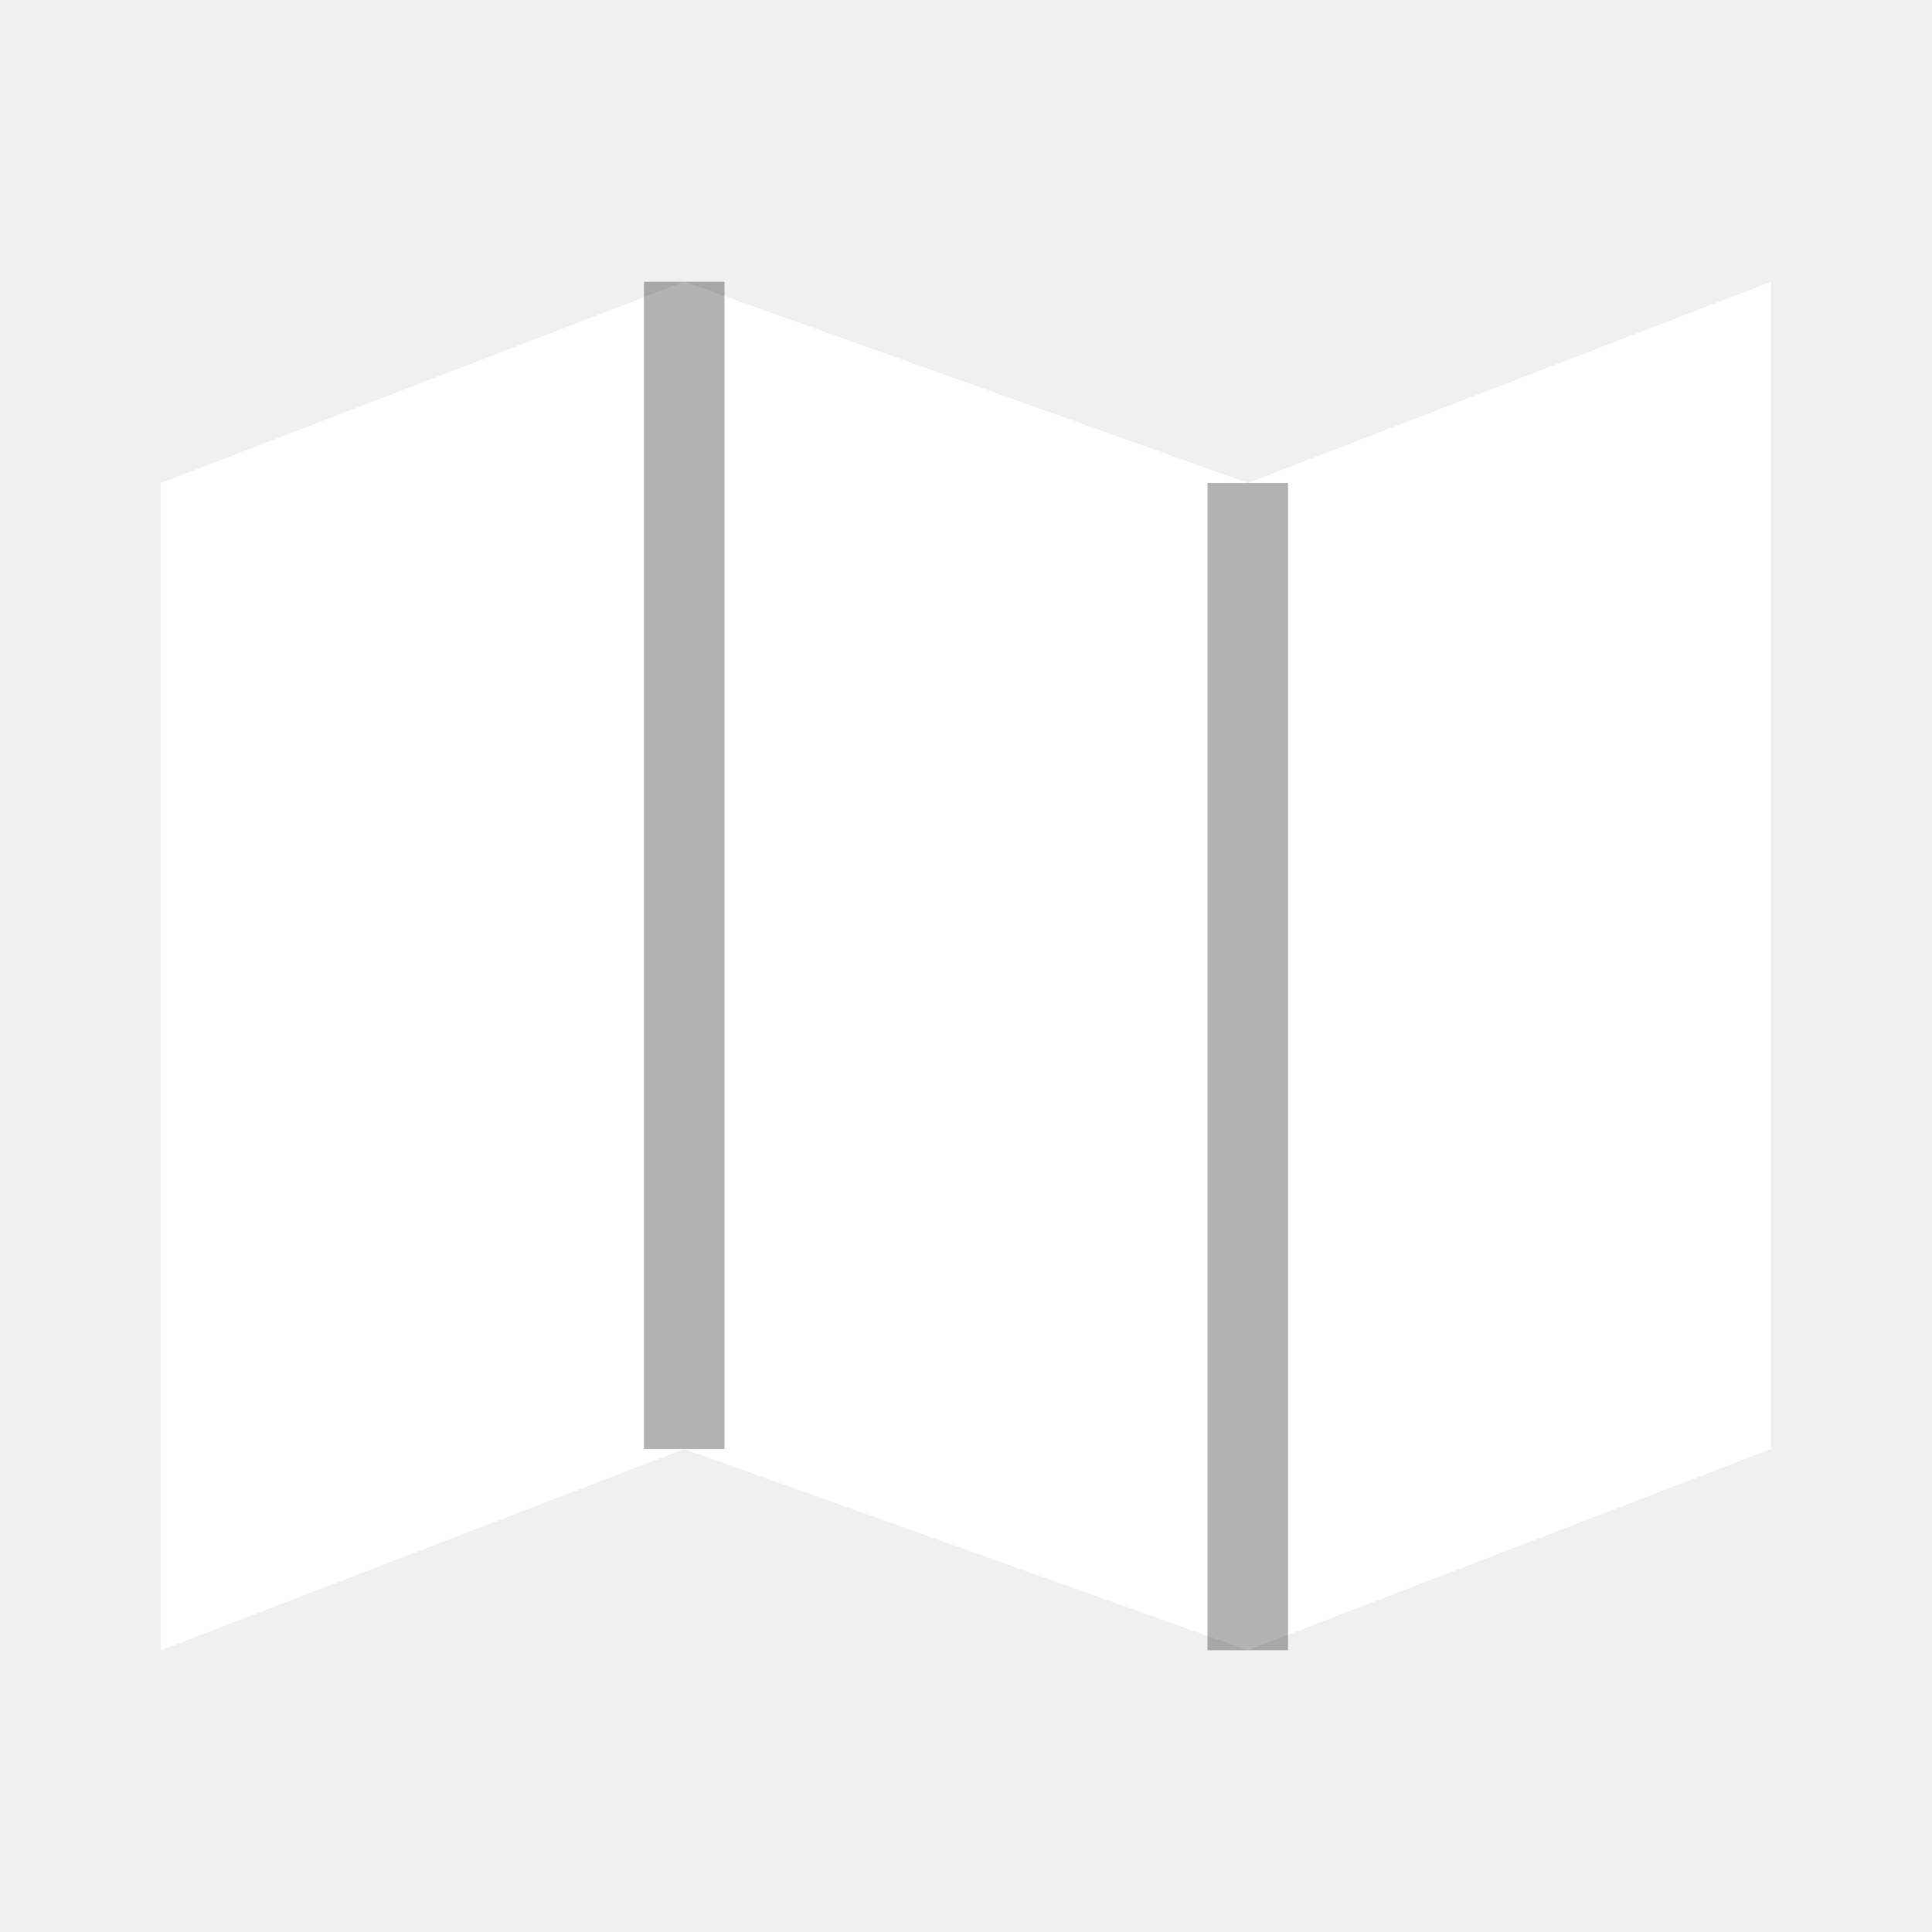
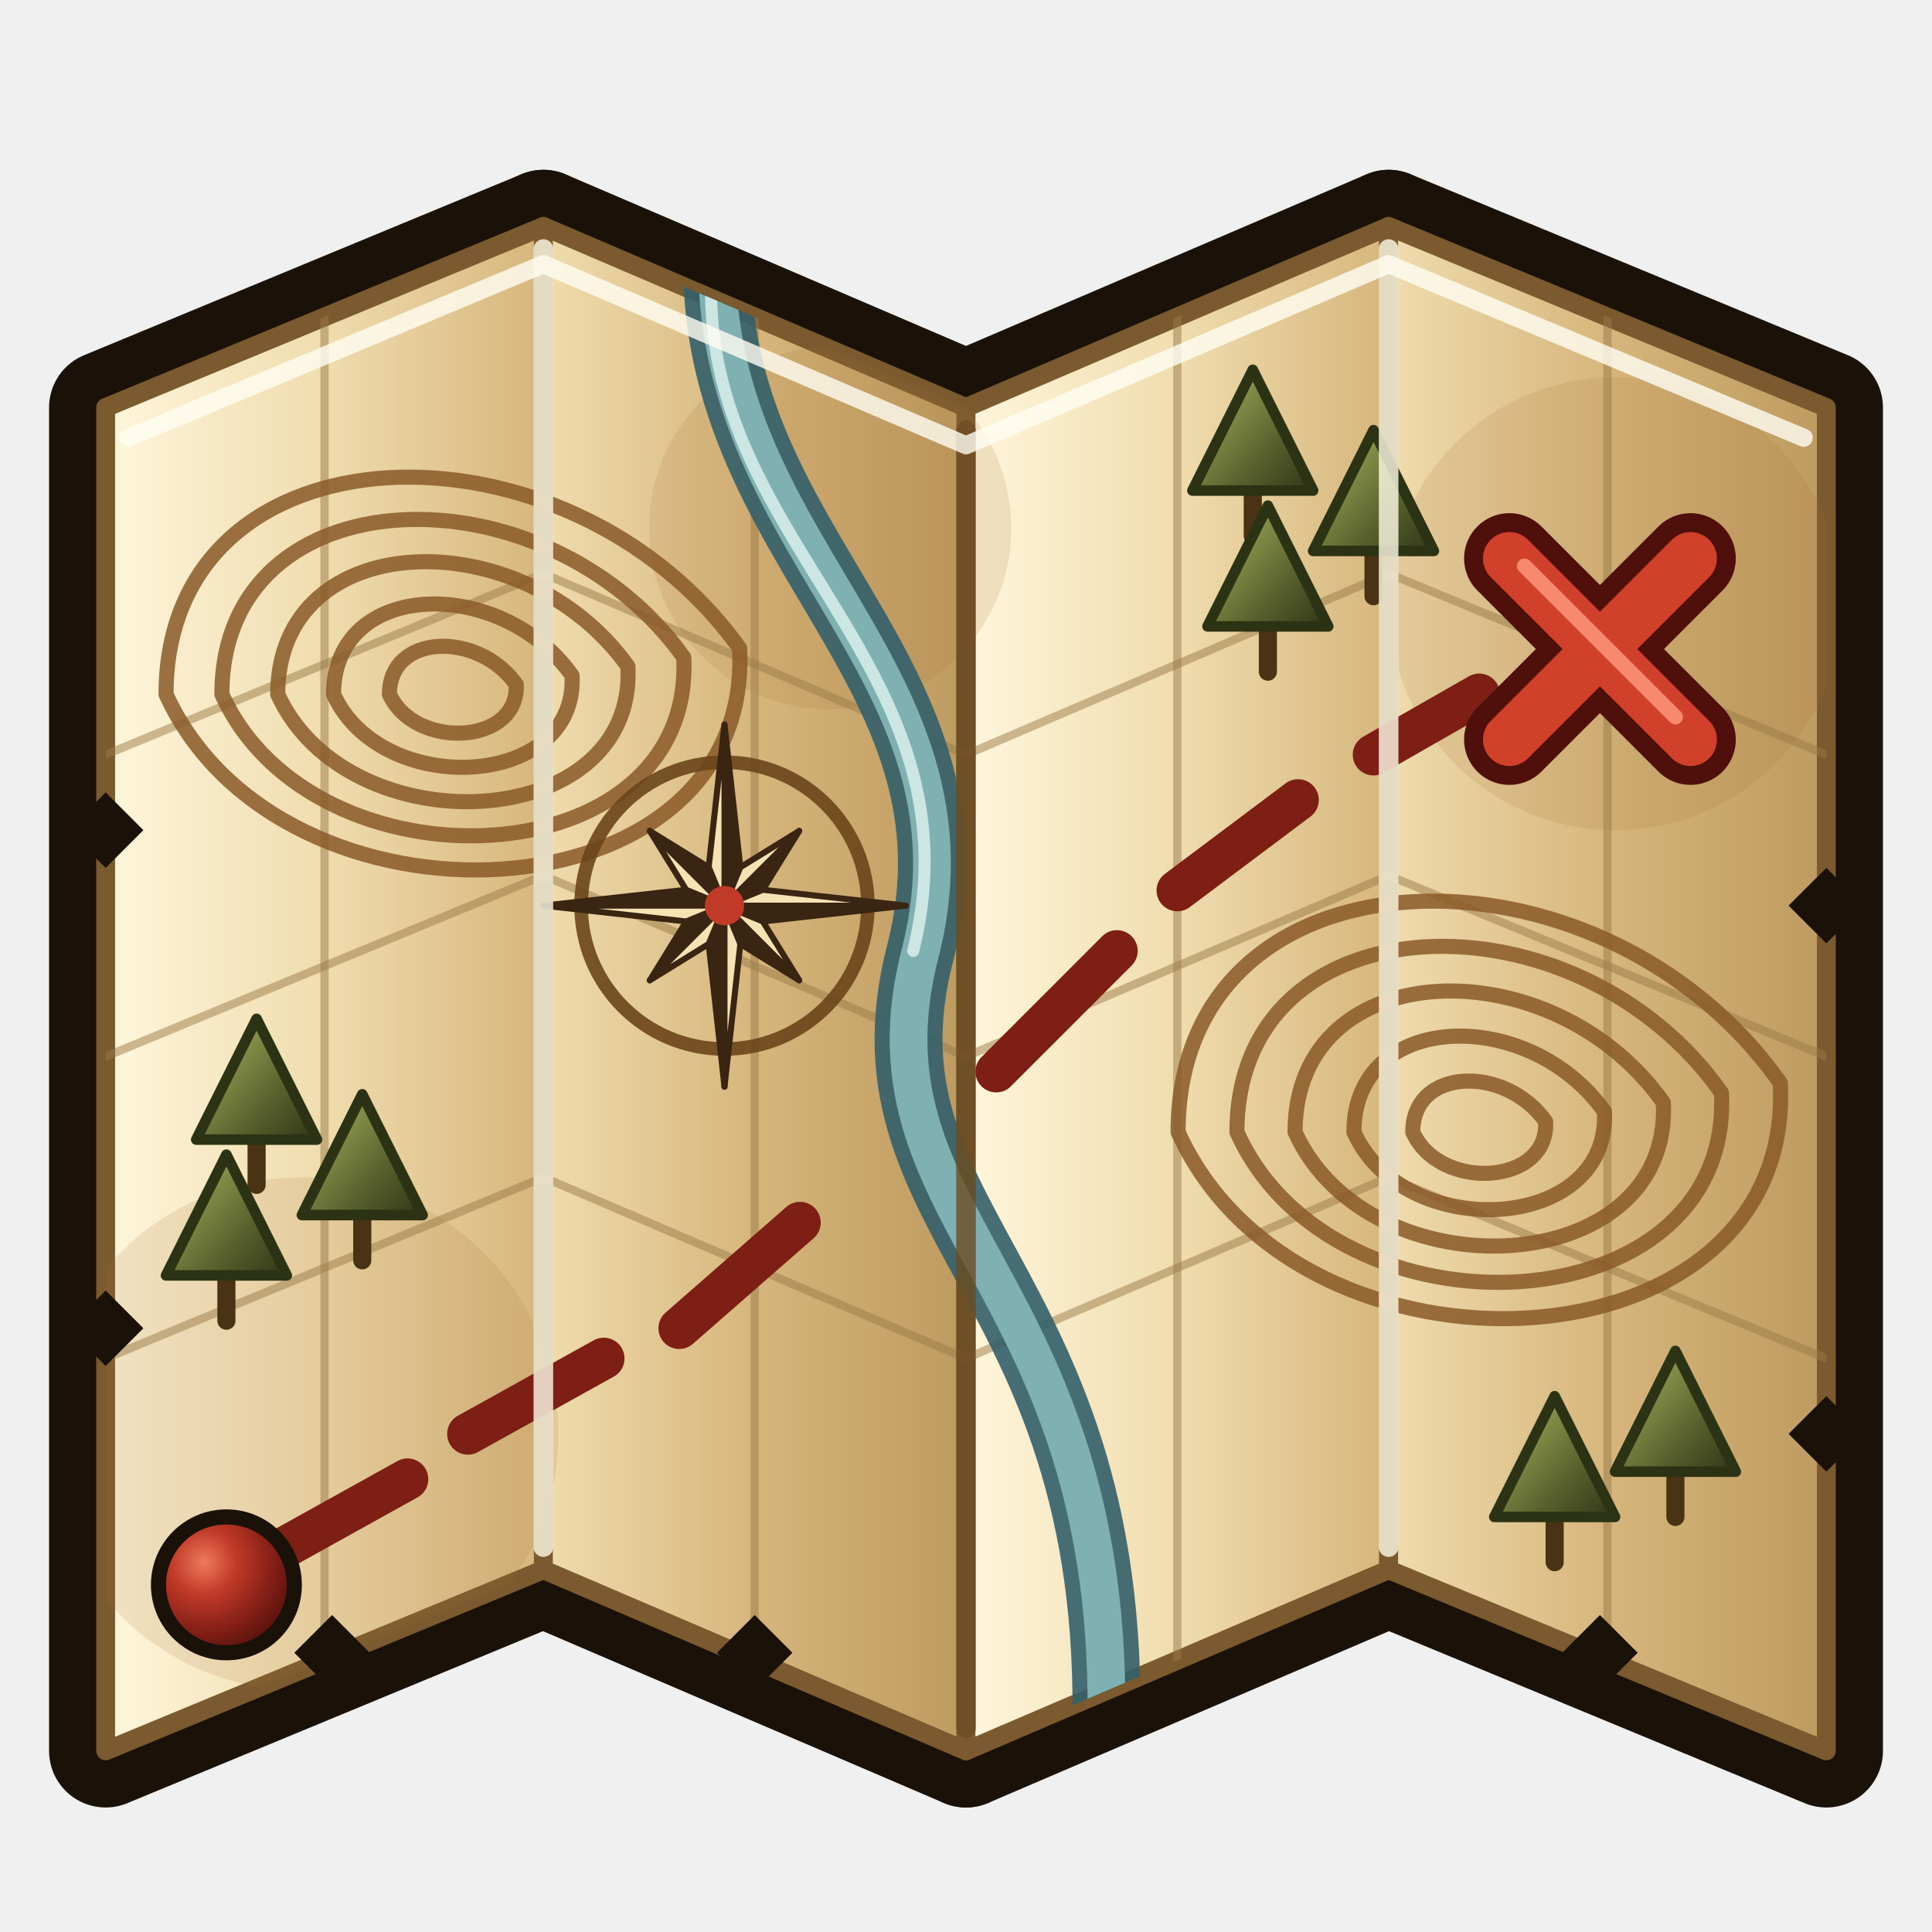
- <svg xmlns="http://www.w3.org/2000/svg" viewBox="0 0 96 96" width="96" height="96">
-   <g fill="#fff">
-     <path d="M8 24l26-10 28 10 26-10v58l-26 10-28-10-26 10z" />
+ <svg xmlns="http://www.w3.org/2000/svg" viewBox="0 0 256 256" width="256" height="256">
+   <defs>
+     <linearGradient id="g1" gradientUnits="userSpaceOnUse" x1="14" y1="0" x2="72" y2="0">
+       <stop offset="0" stop-color="#fff6dc" />
+       <stop offset="0.5" stop-color="#f0dcae" />
+       <stop offset="1" stop-color="#d6b67c" />
+     </linearGradient>
+     <linearGradient id="g2" gradientUnits="userSpaceOnUse" x1="72" y1="0" x2="128" y2="0">
+       <stop offset="0" stop-color="#f0dcae" />
+       <stop offset="0.5" stop-color="#d6b67c" />
+       <stop offset="1" stop-color="#bd9a60" />
+     </linearGradient>
+     <linearGradient id="g3" gradientUnits="userSpaceOnUse" x1="128" y1="0" x2="184" y2="0">
+       <stop offset="0" stop-color="#fff6dc" />
+       <stop offset="0.5" stop-color="#f0dcae" />
+       <stop offset="1" stop-color="#d6b67c" />
+     </linearGradient>
+     <linearGradient id="g4" gradientUnits="userSpaceOnUse" x1="184" y1="0" x2="242" y2="0">
+       <stop offset="0" stop-color="#f0dcae" />
+       <stop offset="0.5" stop-color="#d6b67c" />
+       <stop offset="1" stop-color="#bd9a60" />
+     </linearGradient>
+     <clipPath id="g5">
+       <path d="M14.00 54.00L72.00 30.00L128.00 54.00L184.00 30.00L242.00 54.00L242.00 232.00L184.00 208.00L128.00 232.00L72.00 208.00L14.00 232.00z" />
+     </clipPath>
+     <linearGradient id="g6" gradientUnits="userSpaceOnUse" x1="26" y1="136" x2="42" y2="150">
+       <stop offset="0" stop-color="#b4ba76" />
+       <stop offset="0.333" stop-color="#818b46" />
+       <stop offset="0.667" stop-color="#565f2c" />
+       <stop offset="1" stop-color="#33391a" />
+     </linearGradient>
+     <linearGradient id="g7" gradientUnits="userSpaceOnUse" x1="40" y1="146" x2="56" y2="160">
+       <stop offset="0" stop-color="#b4ba76" />
+       <stop offset="0.333" stop-color="#818b46" />
+       <stop offset="0.667" stop-color="#565f2c" />
+       <stop offset="1" stop-color="#33391a" />
+     </linearGradient>
+     <linearGradient id="g8" gradientUnits="userSpaceOnUse" x1="22" y1="154" x2="38" y2="168">
+       <stop offset="0" stop-color="#b4ba76" />
+       <stop offset="0.333" stop-color="#818b46" />
+       <stop offset="0.667" stop-color="#565f2c" />
+       <stop offset="1" stop-color="#33391a" />
+     </linearGradient>
+     <linearGradient id="g9" gradientUnits="userSpaceOnUse" x1="158" y1="50" x2="174" y2="64">
+       <stop offset="0" stop-color="#b4ba76" />
+       <stop offset="0.333" stop-color="#818b46" />
+       <stop offset="0.667" stop-color="#565f2c" />
+       <stop offset="1" stop-color="#33391a" />
+     </linearGradient>
+     <linearGradient id="g10" gradientUnits="userSpaceOnUse" x1="174" y1="58" x2="190" y2="72">
+       <stop offset="0" stop-color="#b4ba76" />
+       <stop offset="0.333" stop-color="#818b46" />
+       <stop offset="0.667" stop-color="#565f2c" />
+       <stop offset="1" stop-color="#33391a" />
+     </linearGradient>
+     <linearGradient id="g11" gradientUnits="userSpaceOnUse" x1="160" y1="68" x2="176" y2="82">
+       <stop offset="0" stop-color="#b4ba76" />
+       <stop offset="0.333" stop-color="#818b46" />
+       <stop offset="0.667" stop-color="#565f2c" />
+       <stop offset="1" stop-color="#33391a" />
+     </linearGradient>
+     <linearGradient id="g12" gradientUnits="userSpaceOnUse" x1="198" y1="186" x2="214" y2="200">
+       <stop offset="0" stop-color="#b4ba76" />
+       <stop offset="0.333" stop-color="#818b46" />
+       <stop offset="0.667" stop-color="#565f2c" />
+       <stop offset="1" stop-color="#33391a" />
+     </linearGradient>
+     <linearGradient id="g13" gradientUnits="userSpaceOnUse" x1="214" y1="180" x2="230" y2="194">
+       <stop offset="0" stop-color="#b4ba76" />
+       <stop offset="0.333" stop-color="#818b46" />
+       <stop offset="0.667" stop-color="#565f2c" />
+       <stop offset="1" stop-color="#33391a" />
+     </linearGradient>
+     <radialGradient id="g14" gradientUnits="userSpaceOnUse" cx="27" cy="207" r="13">
+       <stop offset="0" stop-color="#ee7a5c" />
+       <stop offset="0.333" stop-color="#c13a28" />
+       <stop offset="0.667" stop-color="#8a2118" />
+       <stop offset="1" stop-color="#54100c" />
+     </radialGradient>
+   </defs>
+   <g>
+     <g transform="translate(0.00 0.00) scale(1.0)">
+       <g fill="#1a1109" stroke="#1a1109" stroke-linejoin="round" stroke-linecap="round">
+         <path d="M14.00 54.00L72.00 30.00L72.00 208.00L14.00 232.00z" stroke-width="15" />
+         <path d="M72.00 30.00L128.00 54.00L128.00 232.00L72.00 208.00z" stroke-width="15" />
+         <path d="M128.00 54.00L184.00 30.00L184.00 208.00L128.00 232.00z" stroke-width="15" />
+         <path d="M184.00 30.00L242.00 54.00L242.00 232.00L184.00 208.00z" stroke-width="15" />
+       </g>
+       <path d="M14.00 54.00L72.00 30.00L72.00 208.00L14.00 232.00z" fill="url(#g1)" stroke="#7a5a2e" stroke-width="2.5" stroke-linejoin="round" />
+       <path d="M72.00 30.00L128.00 54.00L128.00 232.00L72.00 208.00z" fill="url(#g2)" stroke="#7a5a2e" stroke-width="2.5" stroke-linejoin="round" />
+       <path d="M128.00 54.00L184.00 30.00L184.00 208.00L128.00 232.00z" fill="url(#g3)" stroke="#7a5a2e" stroke-width="2.5" stroke-linejoin="round" />
+       <path d="M184.00 30.00L242.00 54.00L242.00 232.00L184.00 208.00z" fill="url(#g4)" stroke="#7a5a2e" stroke-width="2.5" stroke-linejoin="round" />
+       <g clip-path="url(#g5)">
+         <path d="M6.00 190.00a34.00 34.00 0 1 0 68.00 0a34.00 34.00 0 1 0 -68.00 0z" fill="#a5763a" fill-opacity="0.16" />
+       </g>
+       <g clip-path="url(#g5)">
+         <path d="M184.00 80.00a30.00 30.00 0 1 0 60.00 0a30.00 30.00 0 1 0 -60.00 0z" fill="#a5763a" fill-opacity="0.16" />
+       </g>
+       <g clip-path="url(#g5)">
+         <path d="M86.00 70.00a24.00 24.00 0 1 0 48.00 0a24.00 24.00 0 1 0 -48.00 0z" fill="#a5763a" fill-opacity="0.16" />
+       </g>
+       <g clip-path="url(#g5)">
+         <path d="M43 30V236" fill="none" stroke="#9a7a48" stroke-width="1.1" stroke-linecap="round" stroke-linejoin="round" stroke-opacity="0.5" />
+       </g>
+       <g clip-path="url(#g5)">
+         <path d="M100 30V236" fill="none" stroke="#9a7a48" stroke-width="1.1" stroke-linecap="round" stroke-linejoin="round" stroke-opacity="0.5" />
+       </g>
+       <g clip-path="url(#g5)">
+         <path d="M156 30V236" fill="none" stroke="#9a7a48" stroke-width="1.1" stroke-linecap="round" stroke-linejoin="round" stroke-opacity="0.5" />
+       </g>
+       <g clip-path="url(#g5)">
+         <path d="M213 30V236" fill="none" stroke="#9a7a48" stroke-width="1.1" stroke-linecap="round" stroke-linejoin="round" stroke-opacity="0.5" />
+       </g>
+       <g clip-path="url(#g5)">
+         <path d="M14 100L72 76L128 100L184 76L242 100" fill="none" stroke="#9a7a48" stroke-width="1.1" stroke-linecap="round" stroke-linejoin="round" stroke-opacity="0.5" />
+       </g>
+       <g clip-path="url(#g5)">
+         <path d="M14 140L72 116L128 140L184 116L242 140" fill="none" stroke="#9a7a48" stroke-width="1.1" stroke-linecap="round" stroke-linejoin="round" stroke-opacity="0.5" />
+       </g>
+       <g clip-path="url(#g5)">
+         <path d="M14 180L72 156L128 180L184 156L242 180" fill="none" stroke="#9a7a48" stroke-width="1.1" stroke-linecap="round" stroke-linejoin="round" stroke-opacity="0.5" />
+       </g>
+       <g clip-path="url(#g5)">
+         <path d="M22.0 92.0C22.0 55.5 75.2 54.0 98.0 85.9C99.9 122.4 37.2 125.4 22.0 92.0z" fill="none" stroke="#8a5a28" stroke-width="2" stroke-linecap="round" stroke-linejoin="round" stroke-opacity="0.85" />
+       </g>
+       <g clip-path="url(#g5)">
+         <path d="M29.4 92.0C29.4 62.6 72.2 61.4 90.6 87.1C92.1 116.5 41.6 118.9 29.4 92.0z" fill="none" stroke="#8a5a28" stroke-width="2" stroke-linecap="round" stroke-linejoin="round" stroke-opacity="0.85" />
+       </g>
+       <g clip-path="url(#g5)">
+         <path d="M36.8 92.0C36.8 69.7 69.3 68.8 83.2 88.3C84.4 110.6 46.1 112.4 36.8 92.0z" fill="none" stroke="#8a5a28" stroke-width="2" stroke-linecap="round" stroke-linejoin="round" stroke-opacity="0.85" />
+       </g>
+       <g clip-path="url(#g5)">
+         <path d="M44.2 92.0C44.2 76.8 66.3 76.2 75.8 89.5C76.6 104.6 50.5 105.9 44.2 92.0z" fill="none" stroke="#8a5a28" stroke-width="2" stroke-linecap="round" stroke-linejoin="round" stroke-opacity="0.85" />
+       </g>
+       <g clip-path="url(#g5)">
+         <path d="M51.6 92.0C51.6 83.9 63.4 83.6 68.4 90.7C68.8 98.7 55.0 99.4 51.6 92.0z" fill="none" stroke="#8a5a28" stroke-width="2" stroke-linecap="round" stroke-linejoin="round" stroke-opacity="0.85" />
+       </g>
+       <g clip-path="url(#g5)">
+         <path d="M156.1 150.0C156.1 111.2 212.0 109.6 235.9 143.5C237.9 182.3 172.1 185.5 156.1 150.0z" fill="none" stroke="#8a5a28" stroke-width="2" stroke-linecap="round" stroke-linejoin="round" stroke-opacity="0.85" />
+       </g>
+       <g clip-path="url(#g5)">
+         <path d="M163.9 150.0C163.9 118.8 208.9 117.5 228.1 144.8C229.7 176.0 176.7 178.6 163.9 150.0z" fill="none" stroke="#8a5a28" stroke-width="2" stroke-linecap="round" stroke-linejoin="round" stroke-opacity="0.85" />
+       </g>
+       <g clip-path="url(#g5)">
+         <path d="M171.6 150.0C171.6 126.3 205.7 125.3 220.4 146.1C221.6 169.7 181.4 171.7 171.6 150.0z" fill="none" stroke="#8a5a28" stroke-width="2" stroke-linecap="round" stroke-linejoin="round" stroke-opacity="0.85" />
+       </g>
+       <g clip-path="url(#g5)">
+         <path d="M179.4 150.0C179.4 133.9 202.6 133.2 212.6 147.3C213.4 163.4 186.0 164.8 179.4 150.0z" fill="none" stroke="#8a5a28" stroke-width="2" stroke-linecap="round" stroke-linejoin="round" stroke-opacity="0.85" />
+       </g>
+       <g clip-path="url(#g5)">
+         <path d="M187.2 150.0C187.2 141.4 199.5 141.1 204.8 148.6C205.3 157.1 190.7 157.9 187.2 150.0z" fill="none" stroke="#8a5a28" stroke-width="2" stroke-linecap="round" stroke-linejoin="round" stroke-opacity="0.85" />
+       </g>
+       <g clip-path="url(#g5)">
+         <path d="M96 24C88 70 132 86 122 126C112 164 152 170 146 240" fill="none" stroke="#33606b" stroke-width="9" stroke-linecap="round" stroke-linejoin="round" stroke-opacity="0.9" />
+       </g>
+       <g clip-path="url(#g5)">
+         <path d="M96 24C88 70 132 86 122 126C112 164 152 170 146 240" fill="none" stroke="#7fb0b2" stroke-width="5" stroke-linecap="round" stroke-linejoin="round" />
+       </g>
+       <g clip-path="url(#g5)">
+         <path d="M95 30C88 70 131 86 121 126" fill="none" stroke="#d5ecea" stroke-width="1.6" stroke-linecap="round" stroke-linejoin="round" stroke-opacity="0.9" />
+       </g>
+       <path d="M34 150v7" fill="none" stroke="#4a3214" stroke-width="2.4" stroke-linecap="round" stroke-linejoin="round" />
+       <path d="M34 135L42 151H26z" fill="url(#g6)" stroke="#2c3314" stroke-width="1.4" stroke-linejoin="round" />
+       <path d="M48 160v7" fill="none" stroke="#4a3214" stroke-width="2.4" stroke-linecap="round" stroke-linejoin="round" />
+       <path d="M48 145L56 161H40z" fill="url(#g7)" stroke="#2c3314" stroke-width="1.4" stroke-linejoin="round" />
+       <path d="M30 168v7" fill="none" stroke="#4a3214" stroke-width="2.4" stroke-linecap="round" stroke-linejoin="round" />
+       <path d="M30 153L38 169H22z" fill="url(#g8)" stroke="#2c3314" stroke-width="1.4" stroke-linejoin="round" />
+       <path d="M166 64v7" fill="none" stroke="#4a3214" stroke-width="2.4" stroke-linecap="round" stroke-linejoin="round" />
+       <path d="M166 49L174 65H158z" fill="url(#g9)" stroke="#2c3314" stroke-width="1.4" stroke-linejoin="round" />
+       <path d="M182 72v7" fill="none" stroke="#4a3214" stroke-width="2.4" stroke-linecap="round" stroke-linejoin="round" />
+       <path d="M182 57L190 73H174z" fill="url(#g10)" stroke="#2c3314" stroke-width="1.4" stroke-linejoin="round" />
+       <path d="M168 82v7" fill="none" stroke="#4a3214" stroke-width="2.4" stroke-linecap="round" stroke-linejoin="round" />
+       <path d="M168 67L176 83H160z" fill="url(#g11)" stroke="#2c3314" stroke-width="1.4" stroke-linejoin="round" />
+       <path d="M206 200v7" fill="none" stroke="#4a3214" stroke-width="2.4" stroke-linecap="round" stroke-linejoin="round" />
+       <path d="M206 185L214 201H198z" fill="url(#g12)" stroke="#2c3314" stroke-width="1.4" stroke-linejoin="round" />
+       <path d="M222 194v7" fill="none" stroke="#4a3214" stroke-width="2.4" stroke-linecap="round" stroke-linejoin="round" />
+       <path d="M222 179L230 195H214z" fill="url(#g13)" stroke="#2c3314" stroke-width="1.4" stroke-linejoin="round" />
+       <path d="M36 206L54 196" fill="none" stroke="#7d1f14" stroke-width="5.5" stroke-linecap="round" stroke-linejoin="round" />
+       <path d="M62 190L80 180" fill="none" stroke="#7d1f14" stroke-width="5.5" stroke-linecap="round" stroke-linejoin="round" />
+       <path d="M90 176L106 162" fill="none" stroke="#7d1f14" stroke-width="5.5" stroke-linecap="round" stroke-linejoin="round" />
+       <path d="M132 142L148 126" fill="none" stroke="#7d1f14" stroke-width="5.5" stroke-linecap="round" stroke-linejoin="round" />
+       <path d="M156 118L172 106" fill="none" stroke="#7d1f14" stroke-width="5.5" stroke-linecap="round" stroke-linejoin="round" />
+       <path d="M182 100L196 92" fill="none" stroke="#7d1f14" stroke-width="5.5" stroke-linecap="round" stroke-linejoin="round" />
+       <path d="M200 74L224 98M224 74L200 98" fill="none" stroke="#4f0f0a" stroke-width="12" stroke-linecap="round" stroke-linejoin="round" />
+       <path d="M200 74L224 98M224 74L200 98" fill="none" stroke="#d0402a" stroke-width="7" stroke-linecap="round" stroke-linejoin="round" />
+       <path d="M202 75L222 95" fill="none" stroke="#ff9b80" stroke-width="2" stroke-linecap="round" stroke-linejoin="round" stroke-opacity="0.8" />
+       <path d="M21.00 210.00a9.00 9.00 0 1 0 18.00 0a9.00 9.00 0 1 0 -18.00 0z" fill="url(#g14)" stroke="#1a1109" stroke-width="2" stroke-linejoin="round" />
+       <path d="M77.00 120.00a19.00 19.00 0 1 0 38.00 0a19.00 19.00 0 1 0 -38.00 0z" fill="none" stroke="#6b451a" stroke-width="1.8" stroke-linecap="round" stroke-linejoin="round" stroke-opacity="0.9" />
+       <path d="M96.00 120.00L96.00 96.00L98.10 114.92z" fill="#3a2412" stroke="#3a2412" stroke-width="0.8" stroke-linejoin="round" />
+       <path d="M96.00 120.00L96.00 96.00L93.90 114.92z" fill="#f6e3b4" stroke="#3a2412" stroke-width="0.8" stroke-linejoin="round" />
+       <path d="M96.00 120.00L105.90 110.10L101.08 117.90z" fill="#3a2412" stroke="#3a2412" stroke-width="0.8" stroke-linejoin="round" />
+       <path d="M96.00 120.00L105.90 110.10L98.10 114.92z" fill="#f6e3b4" stroke="#3a2412" stroke-width="0.8" stroke-linejoin="round" />
+       <path d="M96.00 120.00L120.00 120.00L101.08 122.10z" fill="#3a2412" stroke="#3a2412" stroke-width="0.8" stroke-linejoin="round" />
+       <path d="M96.00 120.00L120.00 120.00L101.08 117.90z" fill="#f6e3b4" stroke="#3a2412" stroke-width="0.8" stroke-linejoin="round" />
+       <path d="M96.00 120.00L105.90 129.90L98.10 125.08z" fill="#3a2412" stroke="#3a2412" stroke-width="0.8" stroke-linejoin="round" />
+       <path d="M96.00 120.00L105.90 129.90L101.08 122.10z" fill="#f6e3b4" stroke="#3a2412" stroke-width="0.8" stroke-linejoin="round" />
+       <path d="M96.00 120.00L96.00 144.00L93.90 125.08z" fill="#3a2412" stroke="#3a2412" stroke-width="0.8" stroke-linejoin="round" />
+       <path d="M96.00 120.00L96.00 144.00L98.10 125.08z" fill="#f6e3b4" stroke="#3a2412" stroke-width="0.8" stroke-linejoin="round" />
+       <path d="M96.00 120.00L86.10 129.90L90.92 122.10z" fill="#3a2412" stroke="#3a2412" stroke-width="0.8" stroke-linejoin="round" />
+       <path d="M96.00 120.00L86.10 129.90L93.90 125.08z" fill="#f6e3b4" stroke="#3a2412" stroke-width="0.8" stroke-linejoin="round" />
+       <path d="M96.00 120.00L72.00 120.00L90.92 117.90z" fill="#3a2412" stroke="#3a2412" stroke-width="0.8" stroke-linejoin="round" />
+       <path d="M96.00 120.00L72.00 120.00L90.92 122.10z" fill="#f6e3b4" stroke="#3a2412" stroke-width="0.8" stroke-linejoin="round" />
+       <path d="M96.00 120.00L86.10 110.10L93.90 114.92z" fill="#3a2412" stroke="#3a2412" stroke-width="0.8" stroke-linejoin="round" />
+       <path d="M96.00 120.00L86.10 110.10L90.92 117.90z" fill="#f6e3b4" stroke="#3a2412" stroke-width="0.8" stroke-linejoin="round" />
+       <path d="M93.40 120.00a2.60 2.60 0 1 0 5.20 0a2.60 2.60 0 1 0 -5.20 0z" fill="#c13a28" />
+       <path d="M72 33V205" fill="none" stroke="#fffbe8" stroke-width="2.6" stroke-linecap="round" stroke-linejoin="round" stroke-opacity="0.8" />
+       <path d="M128 57V229" fill="none" stroke="#6d4d22" stroke-width="2.6" stroke-linecap="round" stroke-linejoin="round" stroke-opacity="0.8" />
+       <path d="M184 33V205" fill="none" stroke="#fffbe8" stroke-width="2.6" stroke-linecap="round" stroke-linejoin="round" stroke-opacity="0.8" />
+       <path d="M17 58L72 35L128 59L184 35L239 58" fill="none" stroke="#fffdf2" stroke-width="2.4" stroke-linecap="round" stroke-linejoin="round" stroke-opacity="0.8" />
+       <path d="M9 110L14 105L19 110L14 115z" fill="#1a1109" />
+       <path d="M9 176L14 171L19 176L14 181z" fill="#1a1109" />
+       <path d="M237 120L242 115L247 120L242 125z" fill="#1a1109" />
+       <path d="M237 190L242 185L247 190L242 195z" fill="#1a1109" />
+       <path d="M95 219L100 214L105 219L100 224z" fill="#1a1109" />
+       <path d="M207 219L212 214L217 219L212 224z" fill="#1a1109" />
+       <path d="M39 219L44 214L49 219L44 224z" fill="#1a1109" />
+     </g>
  </g>
-   <path d="M34 14v58M62 24v58" stroke="#000" stroke-opacity=".3" stroke-width="4" />
</svg>
